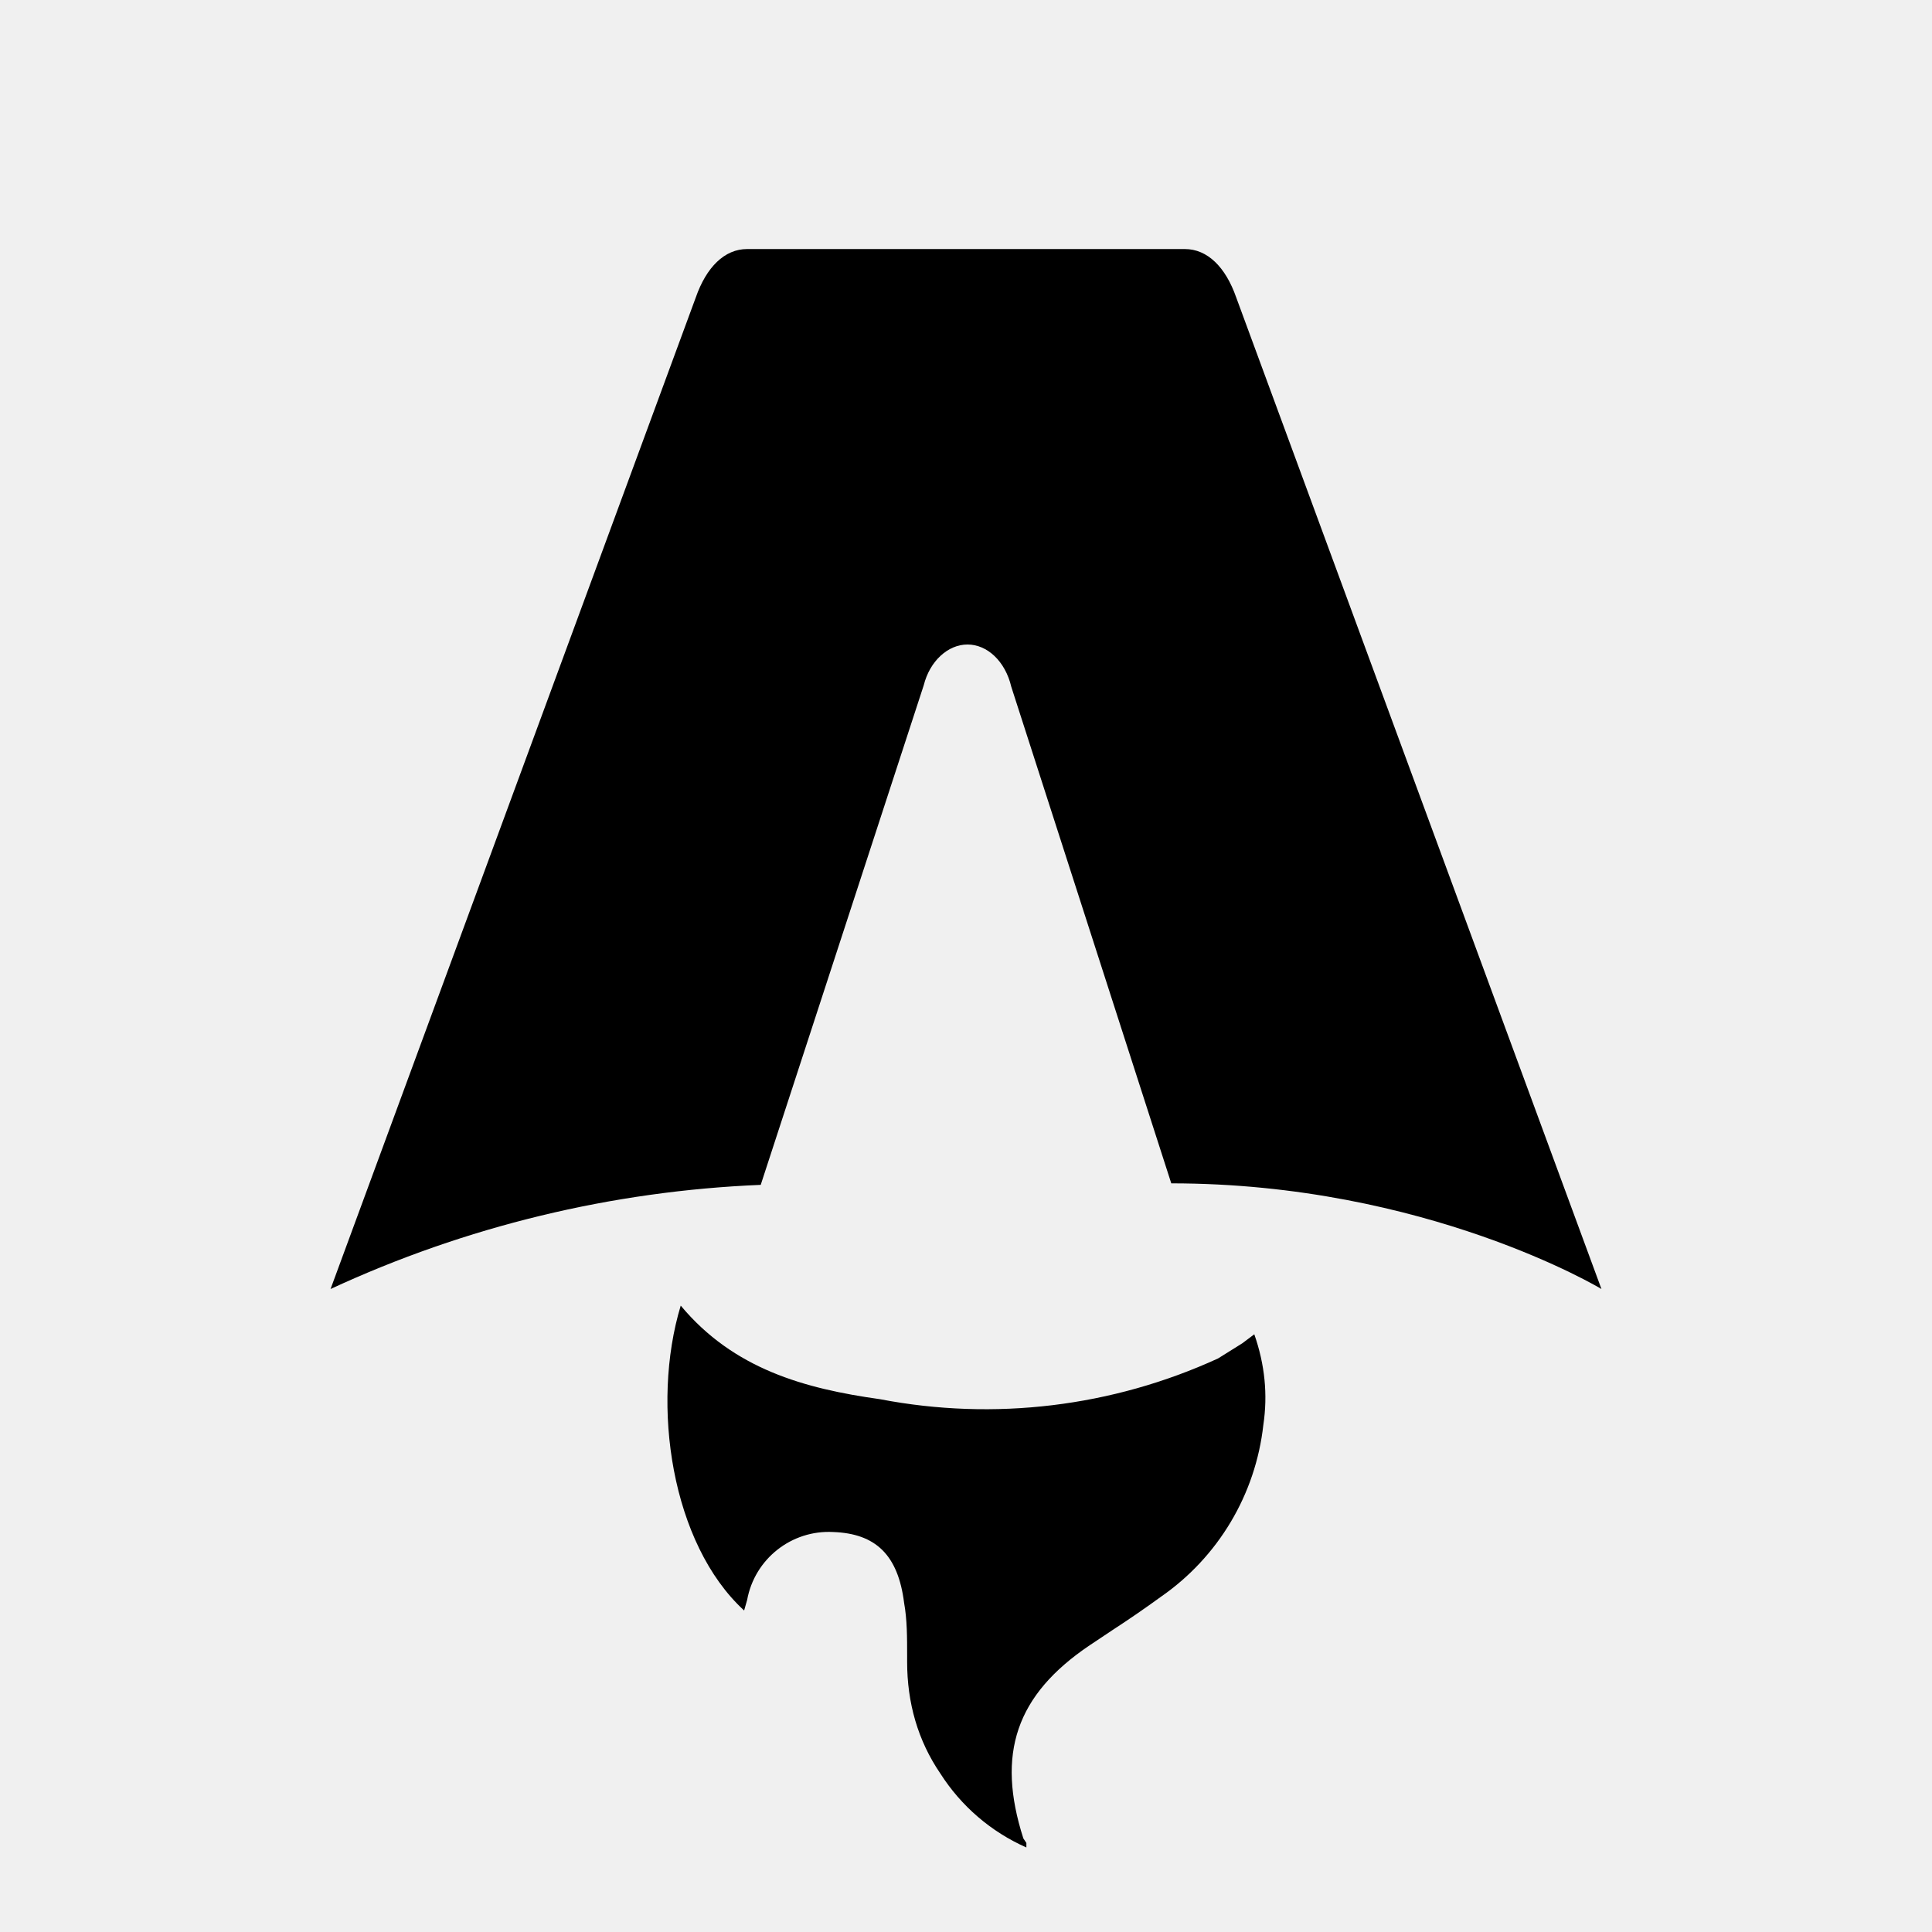
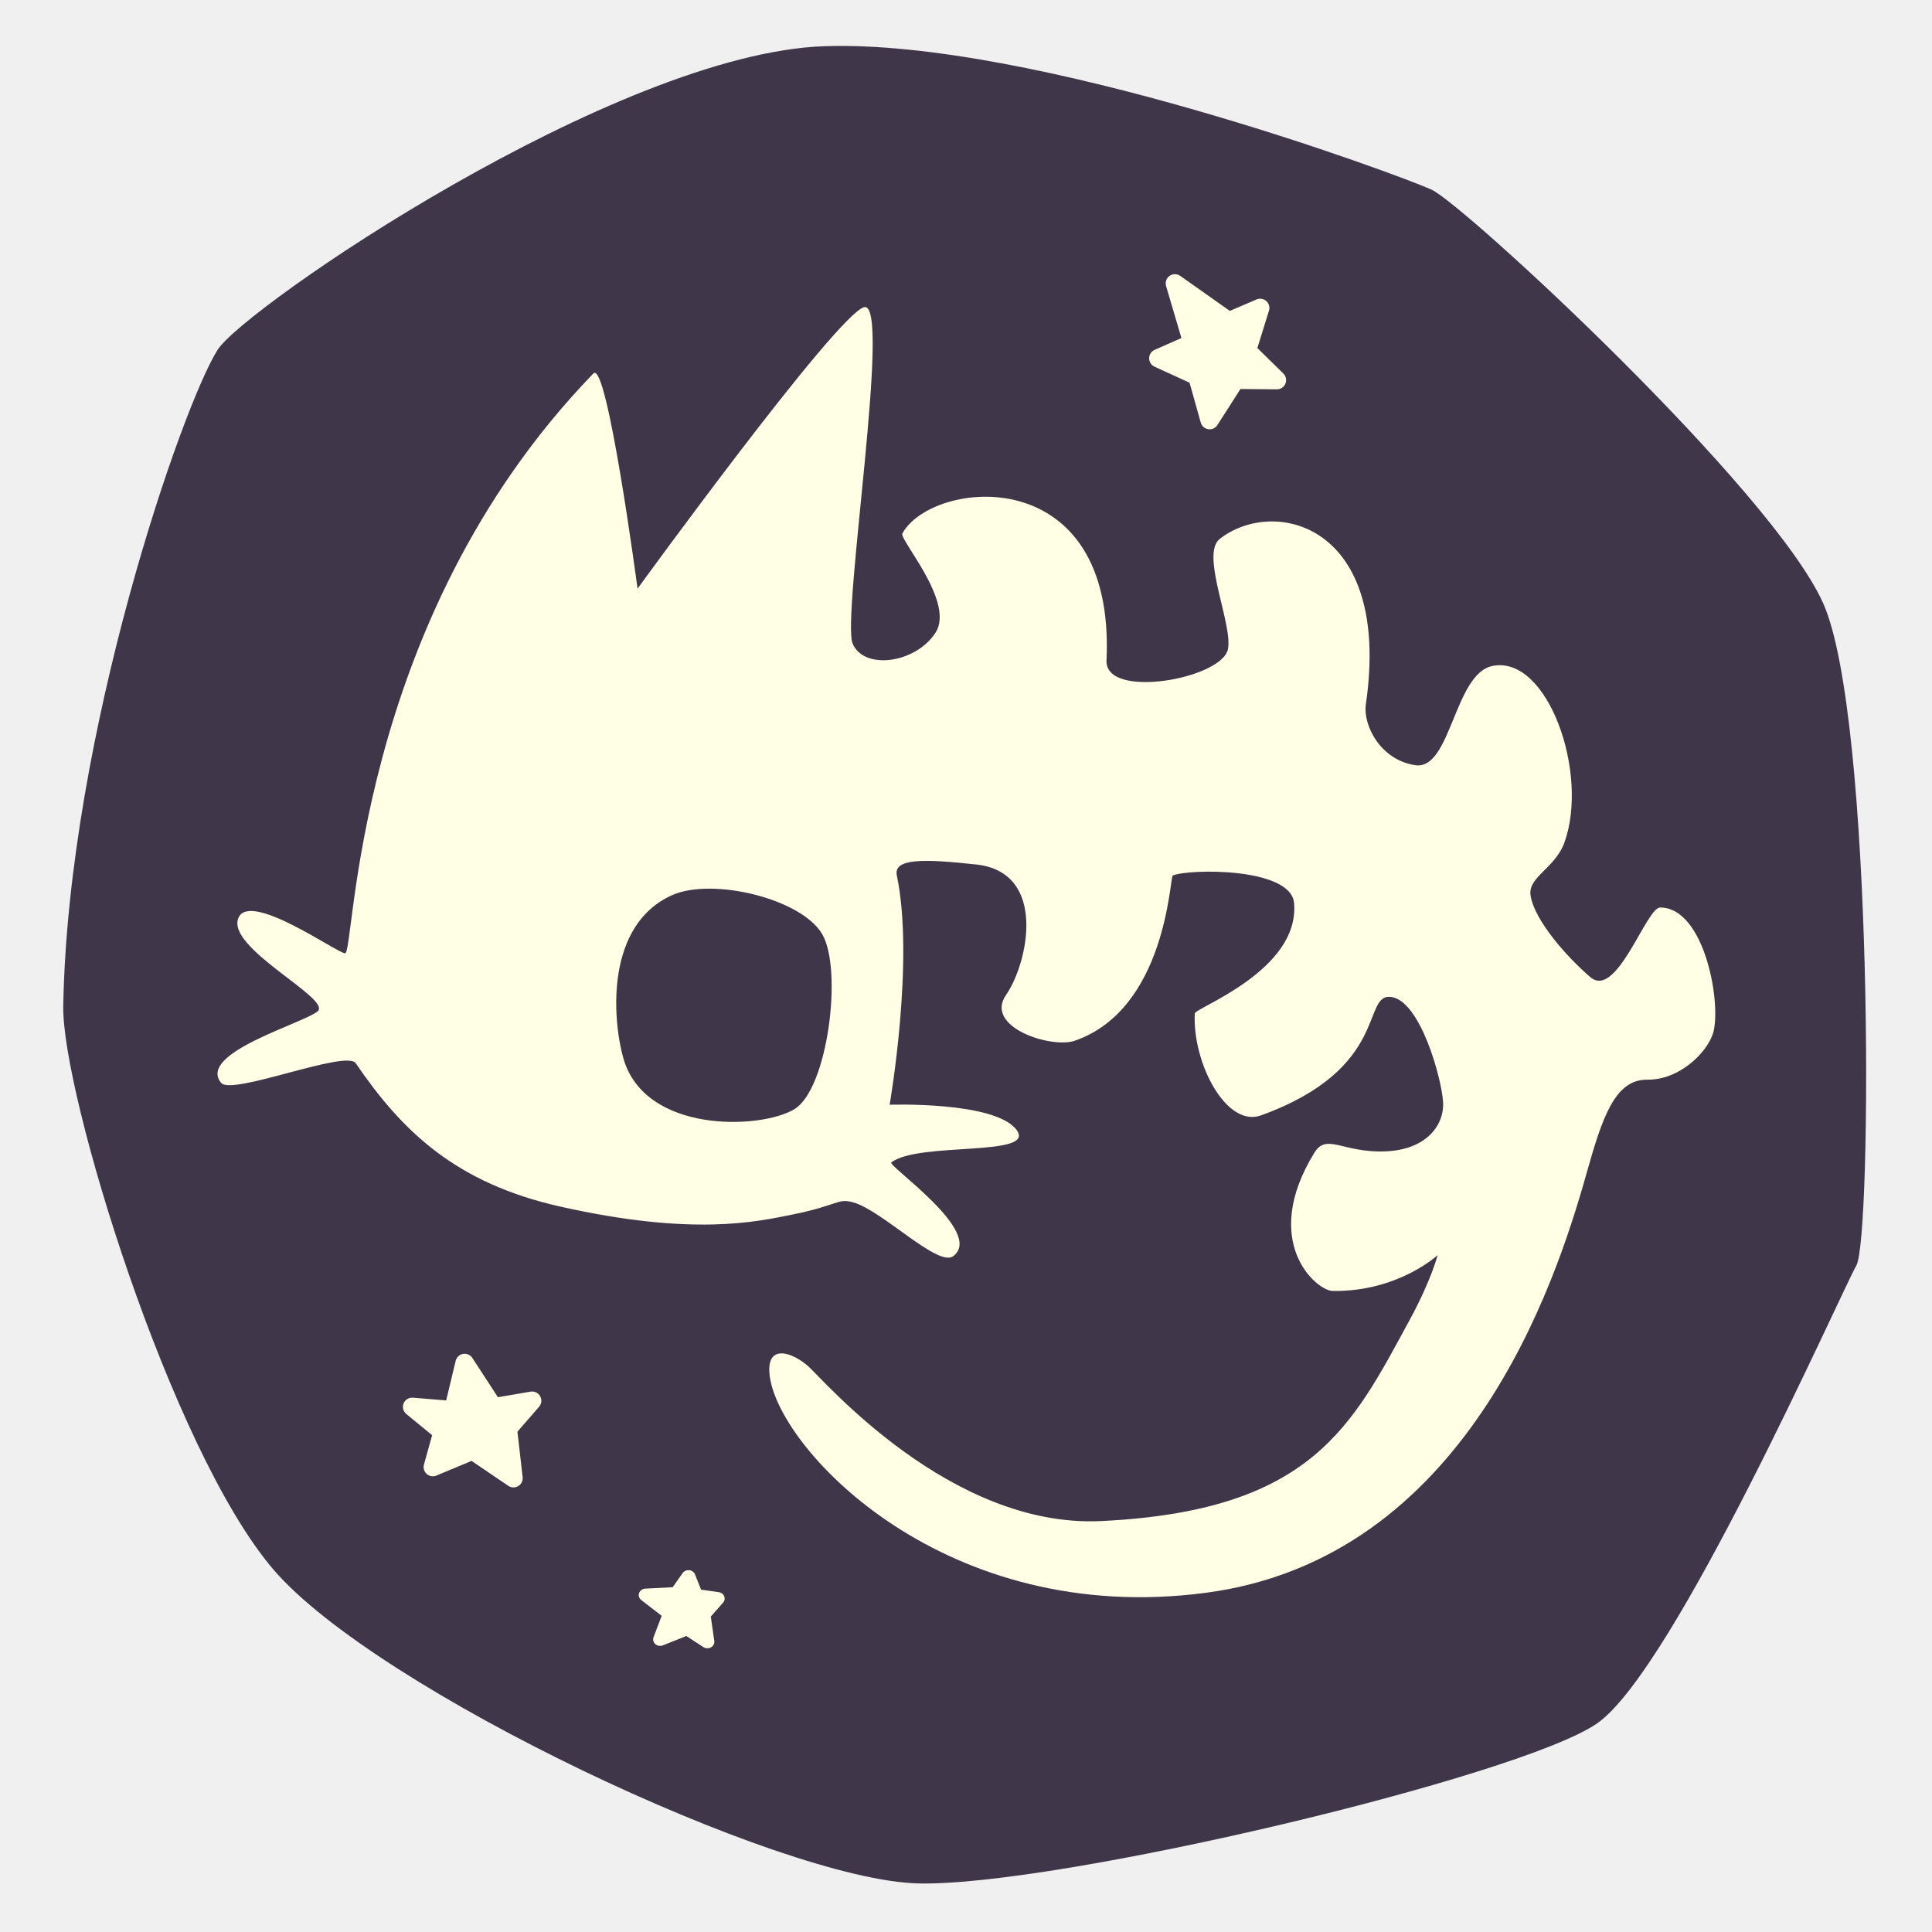
- <svg xmlns="http://www.w3.org/2000/svg" fill="none" viewBox="0 0 128 128">
-   <path d="M50.4 78.5a75.1 75.1 0 0 0-28.5 6.9l24.2-65.7c.7-2 1.9-3.2 3.4-3.2h29c1.5 0 2.7 1.2 3.4 3.2l24.2 65.7s-11.6-7-28.5-7L67 45.5c-.4-1.7-1.6-2.8-2.9-2.8-1.3 0-2.5 1.1-2.9 2.7L50.4 78.5Zm-1.1 28.2Zm-4.2-20.2c-2 6.6-.6 15.8 4.2 20.2a17.5 17.5 0 0 1 .2-.7 5.5 5.5 0 0 1 5.7-4.5c2.8.1 4.3 1.5 4.7 4.7.2 1.1.2 2.3.2 3.5v.4c0 2.7.7 5.2 2.2 7.4a13 13 0 0 0 5.7 4.9v-.3l-.2-.3c-1.8-5.6-.5-9.5 4.4-12.8l1.5-1a73 73 0 0 0 3.2-2.2 16 16 0 0 0 6.8-11.4c.3-2 .1-4-.6-6l-.8.6-1.6 1a37 37 0 0 1-22.4 2.7c-5-.7-9.7-2-13.2-6.2Z" />
-   <style>
-         path { fill: #000; }
-         @media (prefers-color-scheme: dark) {
-             path { fill: #FFF; }
-         }
-     </style>
+ <svg xmlns="http://www.w3.org/2000/svg" width="100%" height="100%" viewBox="0 0 555 555" version="1.1" xml:space="preserve" style="fill-rule:evenodd;clip-rule:evenodd;stroke-linecap:round;stroke-linejoin:round;stroke-miterlimit:1.5;">
+   <g transform="matrix(1,0,0,1,681.814,100.256)">
+     <rect id="Artboard3" x="-681.814" y="-100.256" width="554.261" height="554.261" style="fill:none;" />
+     <g id="Artboard31">
+       <g id="Logo" transform="matrix(3.16986,0,0,3.16986,-3196.99,-1213.45)">
+         <g id="Fossil-Background" transform="matrix(1,0,0,1,276.198,-57.6336)">
+           <path d="M537,440.5C539.443,436.687 573.065,413.637 592,413C610.935,412.363 644.103,424.68 647,426C649.897,427.32 677.9,453.177 682.5,463.5C687.1,473.823 686.917,521.017 685.5,523.5C684.083,525.983 669.013,560.153 662,565C654.987,569.847 613.066,579.79 600.5,579.5C587.934,579.21 551.304,561.941 542,551C532.696,540.059 522.862,507.846 523,500C523.436,475.303 533.847,445.422 537,440.5Z" style="fill:rgb(64,54,74);" />
+         </g>
+         <g id="Bones" transform="matrix(1,0,0,1,67.8908,-30.9932)">
+           <path d="M779.352,416.02C780.594,414.737 783.352,435.52 783.352,435.52C783.352,435.52 801.231,410.897 803.852,410.02C806.474,409.142 801.805,438.112 802.852,440.52C803.9,442.927 808.553,442.288 810.352,439.52C812.152,436.751 807.049,431.073 807.352,430.52C810.049,425.597 826.699,423.811 825.852,442.02C825.686,445.596 836.272,443.706 836.852,441.02C837.33,438.808 834.345,432.408 836.107,431.02C841.005,427.163 851.74,429.648 849.352,446.02C849.087,447.842 850.634,451.056 853.852,451.52C857.071,451.983 857.359,443.198 860.852,442.52C865.849,441.549 869.605,452.261 867.352,458.52C866.504,460.876 864.006,461.652 864.282,463.339C864.654,465.61 867.568,468.9 869.697,470.726C872.094,472.783 874.767,464.414 876.025,464.416C880.125,464.421 881.646,473.389 880.791,475.897C880.218,477.579 877.795,480.052 874.852,480.02C871.91,479.987 870.762,483.505 869.352,488.52C866.514,498.617 858.401,523.404 834.852,526.52C811.304,529.635 796.368,513.722 795.352,507.02C794.863,503.792 797.42,504.725 798.852,506.02C800.285,507.314 811.723,520.668 825.352,520.02C844.536,519.107 848.133,511.345 853.352,501.743C855.285,498.188 855.861,495.917 855.861,495.917C855.861,495.917 852.286,499.248 846.352,499.167C844.857,499.147 839.731,494.689 844.696,486.63C845.799,484.84 847.26,486.648 851.058,486.52C854.857,486.391 856.484,484.13 856.352,482.02C856.221,479.909 854.287,472.826 851.625,472.52C848.962,472.213 851.563,479.009 839.852,483.256C836.719,484.392 833.626,478.501 833.852,474.02C833.879,473.5 843.365,470.133 842.852,464.02C842.579,460.759 833.288,460.899 831.852,461.52C831.588,461.634 831.289,473.601 822.985,476.487C820.843,477.231 814.735,475.245 816.747,472.343C818.758,469.442 820.518,461.227 814.059,460.52C809.194,459.986 806.525,459.962 806.852,461.52C808.473,469.232 806.198,482.29 806.198,482.29C806.198,482.29 815.629,481.963 817.662,484.52C819.696,487.076 808.823,485.601 806.352,487.52C805.976,487.812 814.854,493.865 811.95,496.02C810.587,497.031 805.525,491.877 802.913,491.143C801.443,490.731 801.597,491.395 797.415,492.236C794.162,492.89 788.428,494.232 776.352,491.52C766.903,489.397 762.04,484.728 757.813,478.528C756.953,477.266 746.574,481.494 745.611,480.305C743.431,477.613 752.952,474.963 754.352,473.834C755.753,472.705 745.932,468.05 747.198,465.322C748.296,462.957 755.989,468.461 756.842,468.57C757.768,468.688 757.43,438.662 779.352,416.02ZM782.048,478.013C783.96,484.945 794.58,484.539 797.589,482.679C800.597,480.818 801.954,470.077 800.098,466.848C798.243,463.62 790.123,461.651 786.456,463.309C780.47,466.016 781.058,474.424 782.048,478.013Z" style="fill:rgb(255,255,229);" />
+         </g>
+         <g transform="matrix(1,0,0,1,680.48,3.85455)">
+           <path d="M221.06,378.429L219.462,373.009L224.338,376.452L227.188,375.233L225.985,379.104L228.703,381.773L224.947,381.74L222.608,385.397L221.488,381.411L217.963,379.796L221.06,378.429Z" style="fill:rgb(255,255,229);stroke:rgb(255,255,229);stroke-width:1.67px;" />
+         </g>
+         <g transform="matrix(1,0,0,1,645.676,2.47049)">
+           <path d="M185.141,476.207L188.868,476.515L189.898,472.232L192.513,476.248L196.014,475.651L193.811,478.183L194.325,482.672L190.619,480.16L187.015,481.663L187.901,478.472L185.141,476.207Z" style="fill:rgb(255,255,229);stroke:rgb(255,255,229);stroke-width:1.67px;" />
+         </g>
+         <g transform="matrix(0.756411,0,0,0.701759,703.637,149.923)">
+           <path d="M196.12,492.778L199.821,492.572L201.242,490.394L202.133,492.829L204.743,493.226L203.039,495.311L203.507,498.811L201.088,497.112L197.844,498.502L199.013,495.182L196.12,492.778Z" style="fill:rgb(255,255,229);stroke:rgb(255,255,229);stroke-width:1.67px;" />
+         </g>
+       </g>
+     </g>
+   </g>
</svg>
